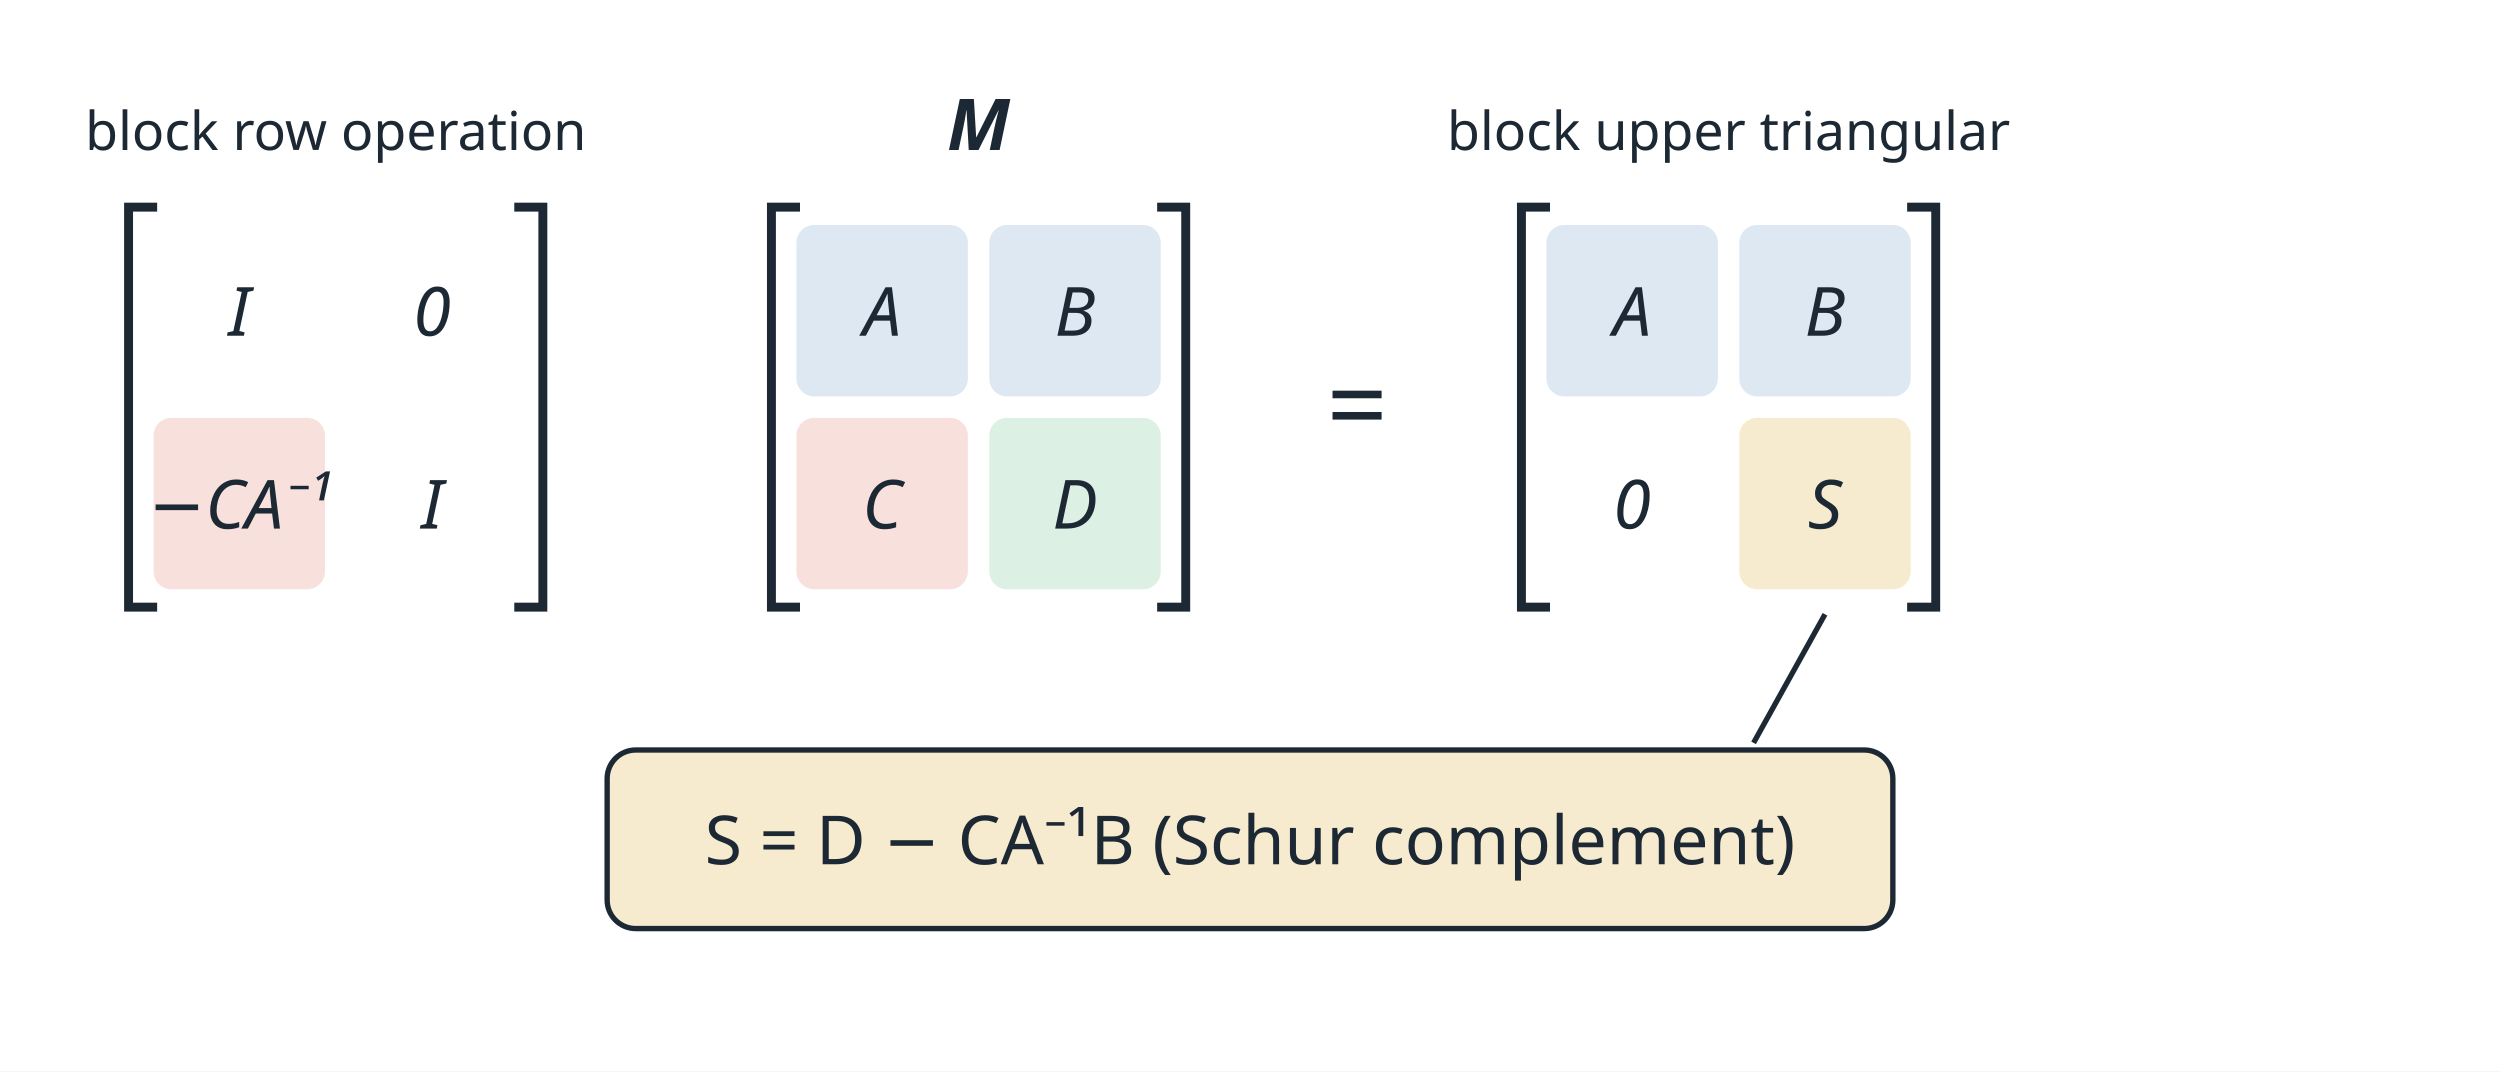
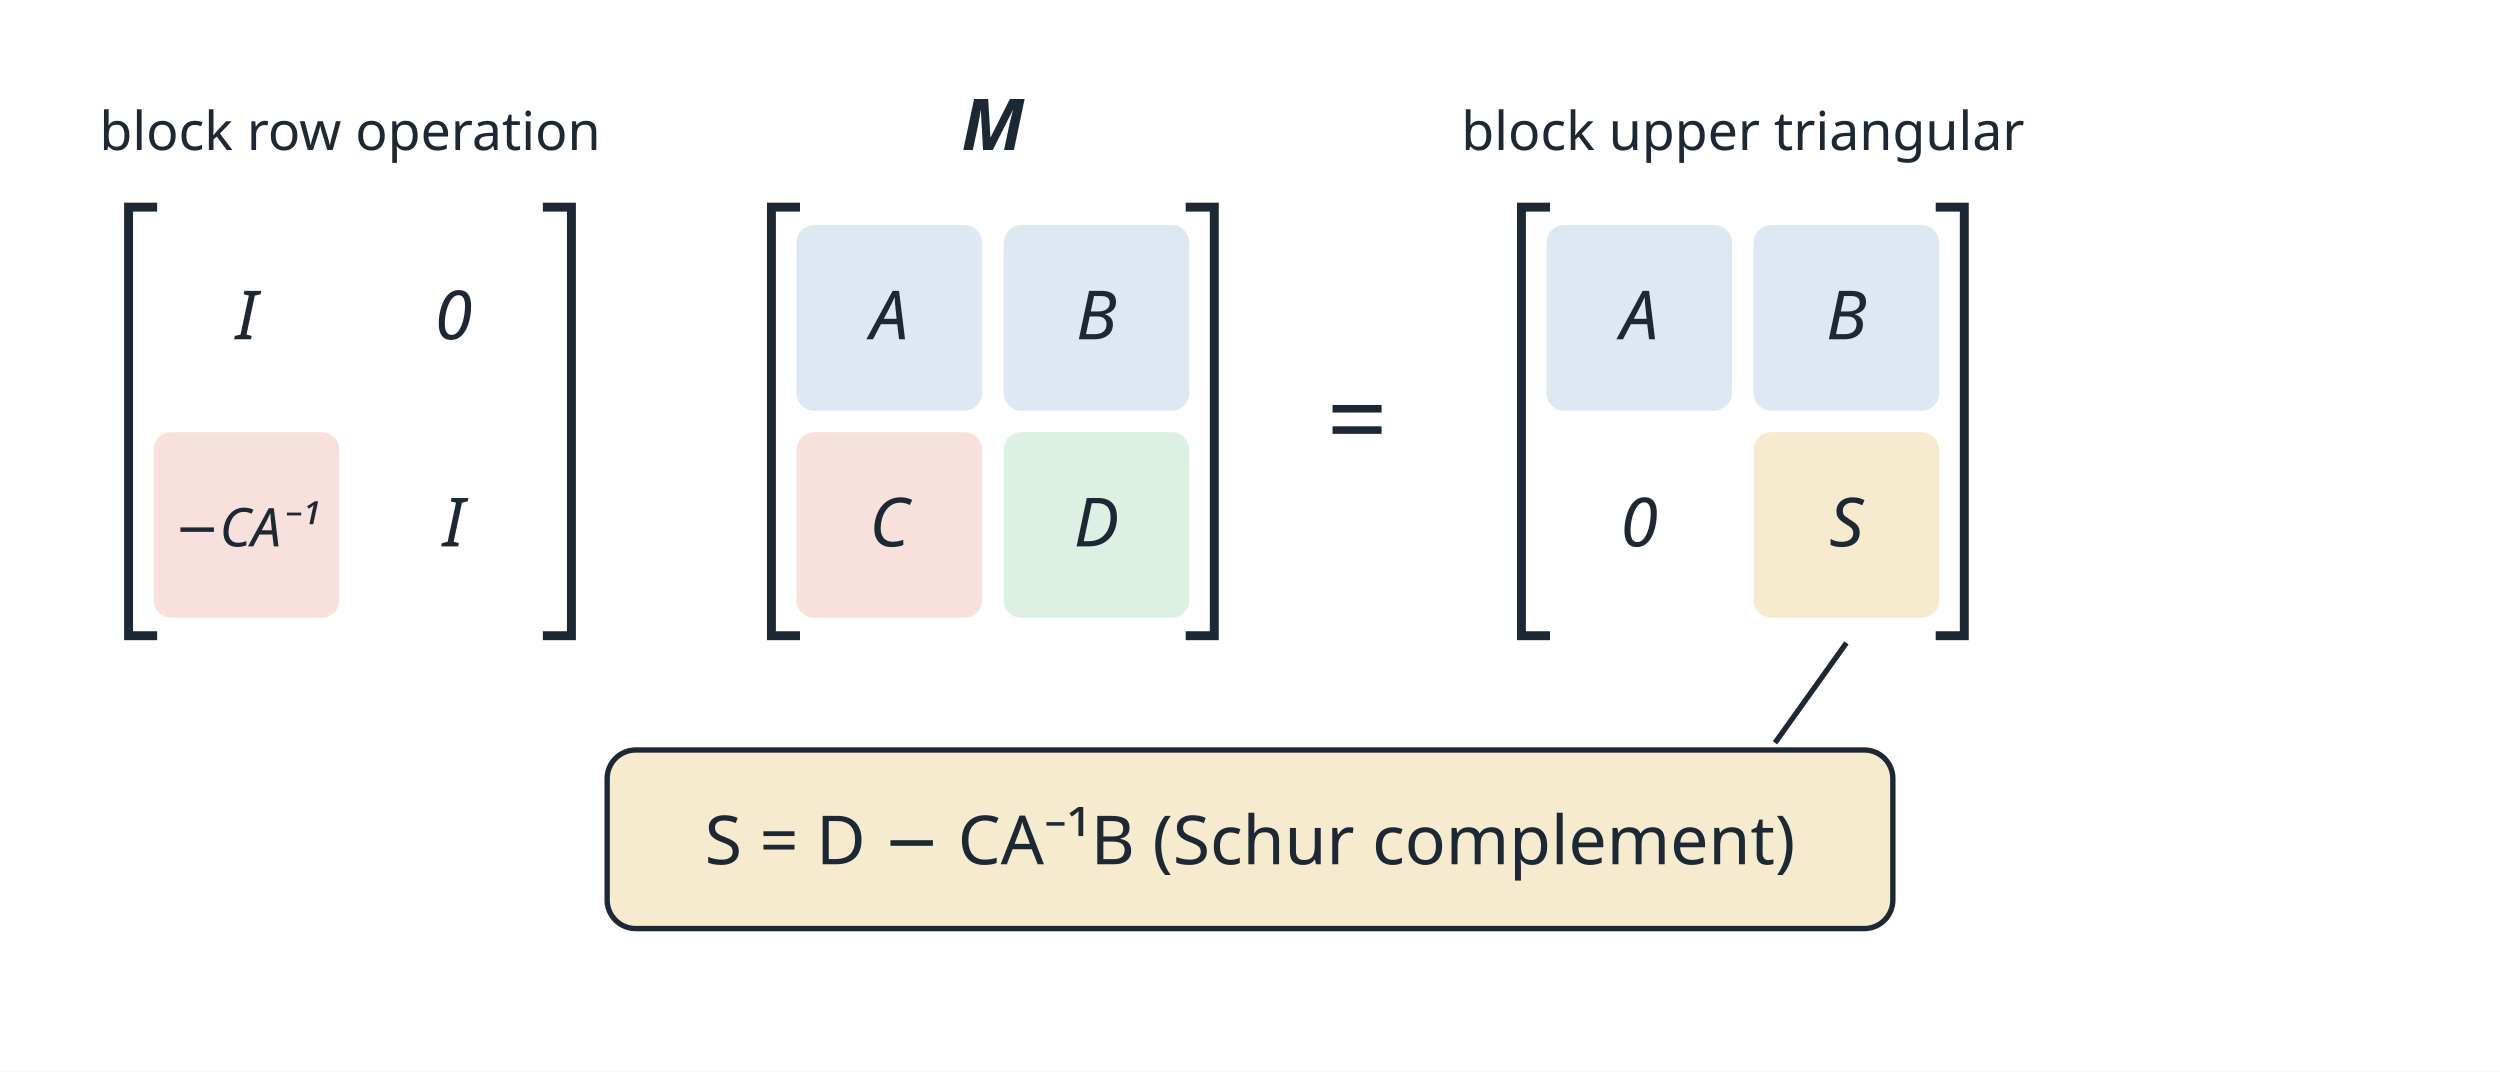
<svg xmlns="http://www.w3.org/2000/svg" viewBox="0 0 700 300" width="700" height="300" font-family="sans-serif">
  <rect width="700" height="300" fill="#ffffff" />
-   <rect x="43" y="63" width="48" height="48" fill="#ffffff" stroke="none" stroke-width="0" rx="5" />
-   <text x="67.0" y="94.0" font-size="19" fill="#1c2833" text-anchor="middle" font-weight="normal" font-style="italic">I</text>
-   <rect x="97" y="63" width="48" height="48" fill="#ffffff" stroke="none" stroke-width="0" rx="5" />
-   <text x="121.0" y="94.0" font-size="19" fill="#1c2833" text-anchor="middle" font-weight="normal" font-style="italic">0</text>
-   <rect x="43" y="117" width="48" height="48" fill="#f8e1dc" stroke="none" stroke-width="0" rx="5" />
-   <text x="67.0" y="148.0" font-size="19" fill="#1c2833" text-anchor="middle" font-weight="normal" font-style="italic">−CA⁻¹</text>
-   <rect x="97" y="117" width="48" height="48" fill="#ffffff" stroke="none" stroke-width="0" rx="5" />
-   <text x="121.0" y="148.0" font-size="19" fill="#1c2833" text-anchor="middle" font-weight="normal" font-style="italic">I</text>
-   <path d="M44,58 L36,58 L36,170 L44,170" fill="none" stroke="#1c2833" stroke-width="2.5" />
-   <path d="M144,58 L152,58 L152,170 L144,170" fill="none" stroke="#1c2833" stroke-width="2.5" />
-   <rect x="223" y="63" width="48" height="48" fill="#dde8f3" stroke="none" stroke-width="0" rx="5" />
-   <text x="247.0" y="94.0" font-size="19" fill="#1c2833" text-anchor="middle" font-weight="normal" font-style="italic">A</text>
-   <rect x="277" y="63" width="48" height="48" fill="#dde8f3" stroke="none" stroke-width="0" rx="5" />
-   <text x="301.0" y="94.0" font-size="19" fill="#1c2833" text-anchor="middle" font-weight="normal" font-style="italic">B</text>
-   <rect x="223" y="117" width="48" height="48" fill="#f8e1dc" stroke="none" stroke-width="0" rx="5" />
-   <text x="247.0" y="148.0" font-size="19" fill="#1c2833" text-anchor="middle" font-weight="normal" font-style="italic">C</text>
-   <rect x="277" y="117" width="48" height="48" fill="#dcf0e3" stroke="none" stroke-width="0" rx="5" />
-   <text x="301.0" y="148.0" font-size="19" fill="#1c2833" text-anchor="middle" font-weight="normal" font-style="italic">D</text>
-   <path d="M224,58 L216,58 L216,170 L224,170" fill="none" stroke="#1c2833" stroke-width="2.5" />
-   <path d="M324,58 L332,58 L332,170 L324,170" fill="none" stroke="#1c2833" stroke-width="2.5" />
-   <text x="380" y="124" font-size="30" fill="#1c2833" text-anchor="middle" font-weight="normal">=</text>
-   <rect x="433" y="63" width="48" height="48" fill="#dde8f3" stroke="none" stroke-width="0" rx="5" />
-   <text x="457.0" y="94.0" font-size="19" fill="#1c2833" text-anchor="middle" font-weight="normal" font-style="italic">A</text>
-   <rect x="487" y="63" width="48" height="48" fill="#dde8f3" stroke="none" stroke-width="0" rx="5" />
-   <text x="511.0" y="94.0" font-size="19" fill="#1c2833" text-anchor="middle" font-weight="normal" font-style="italic">B</text>
-   <rect x="433" y="117" width="48" height="48" fill="#ffffff" stroke="none" stroke-width="0" rx="5" />
-   <text x="457.0" y="148.0" font-size="19" fill="#1c2833" text-anchor="middle" font-weight="normal" font-style="italic">0</text>
-   <rect x="487" y="117" width="48" height="48" fill="#f7ebcf" stroke="none" stroke-width="0" rx="5" />
-   <text x="511.0" y="148.0" font-size="19" fill="#1c2833" text-anchor="middle" font-weight="normal" font-style="italic">S</text>
-   <path d="M434,58 L426,58 L426,170 L434,170" fill="none" stroke="#1c2833" stroke-width="2.5" />
-   <path d="M534,58 L542,58 L542,170 L534,170" fill="none" stroke="#1c2833" stroke-width="2.5" />
-   <text x="94" y="42" font-size="15" fill="#1c2833" text-anchor="middle" font-weight="normal">block row operation</text>
-   <text x="274" y="42" font-size="20" fill="#1c2833" text-anchor="middle" font-weight="bold" font-style="italic">M</text>
-   <text x="484" y="42" font-size="15" fill="#1c2833" text-anchor="middle" font-weight="normal">block upper triangular</text>
+   <rect x="43" y="63" width="52" height="52" fill="#ffffff" stroke="none" stroke-width="0" rx="5" />
+   <text x="69.0" y="95.0" font-size="19" fill="#1c2833" text-anchor="middle" font-weight="normal" font-style="italic">I</text>
+   <rect x="101" y="63" width="52" height="52" fill="#ffffff" stroke="none" stroke-width="0" rx="5" />
+   <text x="127.0" y="95.0" font-size="19" fill="#1c2833" text-anchor="middle" font-weight="normal" font-style="italic">0</text>
+   <rect x="43" y="121" width="52" height="52" fill="#f8e1dc" stroke="none" stroke-width="0" rx="5" />
+   <text x="69.0" y="153.0" font-size="15" fill="#1c2833" text-anchor="middle" font-weight="normal" font-style="italic">−CA⁻¹</text>
+   <rect x="101" y="121" width="52" height="52" fill="#ffffff" stroke="none" stroke-width="0" rx="5" />
+   <text x="127.0" y="153.0" font-size="19" fill="#1c2833" text-anchor="middle" font-weight="normal" font-style="italic">I</text>
+   <path d="M44,58 L36,58 L36,178 L44,178" fill="none" stroke="#1c2833" stroke-width="2.5" />
+   <path d="M152,58 L160,58 L160,178 L152,178" fill="none" stroke="#1c2833" stroke-width="2.5" />
+   <rect x="223" y="63" width="52" height="52" fill="#dde8f3" stroke="none" stroke-width="0" rx="5" />
+   <text x="249.0" y="95.0" font-size="19" fill="#1c2833" text-anchor="middle" font-weight="normal" font-style="italic">A</text>
+   <rect x="281" y="63" width="52" height="52" fill="#dde8f3" stroke="none" stroke-width="0" rx="5" />
+   <text x="307.0" y="95.0" font-size="19" fill="#1c2833" text-anchor="middle" font-weight="normal" font-style="italic">B</text>
+   <rect x="223" y="121" width="52" height="52" fill="#f8e1dc" stroke="none" stroke-width="0" rx="5" />
+   <text x="249.0" y="153.0" font-size="19" fill="#1c2833" text-anchor="middle" font-weight="normal" font-style="italic">C</text>
+   <rect x="281" y="121" width="52" height="52" fill="#dcf0e3" stroke="none" stroke-width="0" rx="5" />
+   <text x="307.0" y="153.0" font-size="19" fill="#1c2833" text-anchor="middle" font-weight="normal" font-style="italic">D</text>
+   <path d="M224,58 L216,58 L216,178 L224,178" fill="none" stroke="#1c2833" stroke-width="2.5" />
+   <path d="M332,58 L340,58 L340,178 L332,178" fill="none" stroke="#1c2833" stroke-width="2.5" />
+   <text x="380" y="128" font-size="30" fill="#1c2833" text-anchor="middle" font-weight="normal">=</text>
+   <rect x="433" y="63" width="52" height="52" fill="#dde8f3" stroke="none" stroke-width="0" rx="5" />
+   <text x="459.0" y="95.0" font-size="19" fill="#1c2833" text-anchor="middle" font-weight="normal" font-style="italic">A</text>
+   <rect x="491" y="63" width="52" height="52" fill="#dde8f3" stroke="none" stroke-width="0" rx="5" />
+   <text x="517.0" y="95.0" font-size="19" fill="#1c2833" text-anchor="middle" font-weight="normal" font-style="italic">B</text>
+   <rect x="433" y="121" width="52" height="52" fill="#ffffff" stroke="none" stroke-width="0" rx="5" />
+   <text x="459.0" y="153.0" font-size="19" fill="#1c2833" text-anchor="middle" font-weight="normal" font-style="italic">0</text>
+   <rect x="491" y="121" width="52" height="52" fill="#f7ebcf" stroke="none" stroke-width="0" rx="5" />
+   <text x="517.0" y="153.0" font-size="19" fill="#1c2833" text-anchor="middle" font-weight="normal" font-style="italic">S</text>
+   <path d="M434,58 L426,58 L426,178 L434,178" fill="none" stroke="#1c2833" stroke-width="2.5" />
+   <path d="M542,58 L550,58 L550,178 L542,178" fill="none" stroke="#1c2833" stroke-width="2.5" />
+   <text x="98" y="42" font-size="15" fill="#1c2833" text-anchor="middle" font-weight="normal">block row operation</text>
+   <text x="278" y="42" font-size="20" fill="#1c2833" text-anchor="middle" font-weight="bold" font-style="italic">M</text>
+   <text x="488" y="42" font-size="15" fill="#1c2833" text-anchor="middle" font-weight="normal">block upper triangular</text>
  <rect x="170" y="210" width="360" height="50" fill="#f7ebcf" stroke="#1c2833" stroke-width="1.5" rx="8" />
  <text x="350" y="242" font-size="19" fill="#1c2833" text-anchor="middle" font-weight="normal">S = D − CA⁻¹B  (Schur complement)</text>
-   <line x1="511.0" y1="172" x2="491.0" y2="208" stroke="#1c2833" stroke-width="1.5" />
+   <line x1="517.0" y1="180" x2="497.0" y2="208" stroke="#1c2833" stroke-width="1.5" />
</svg>
